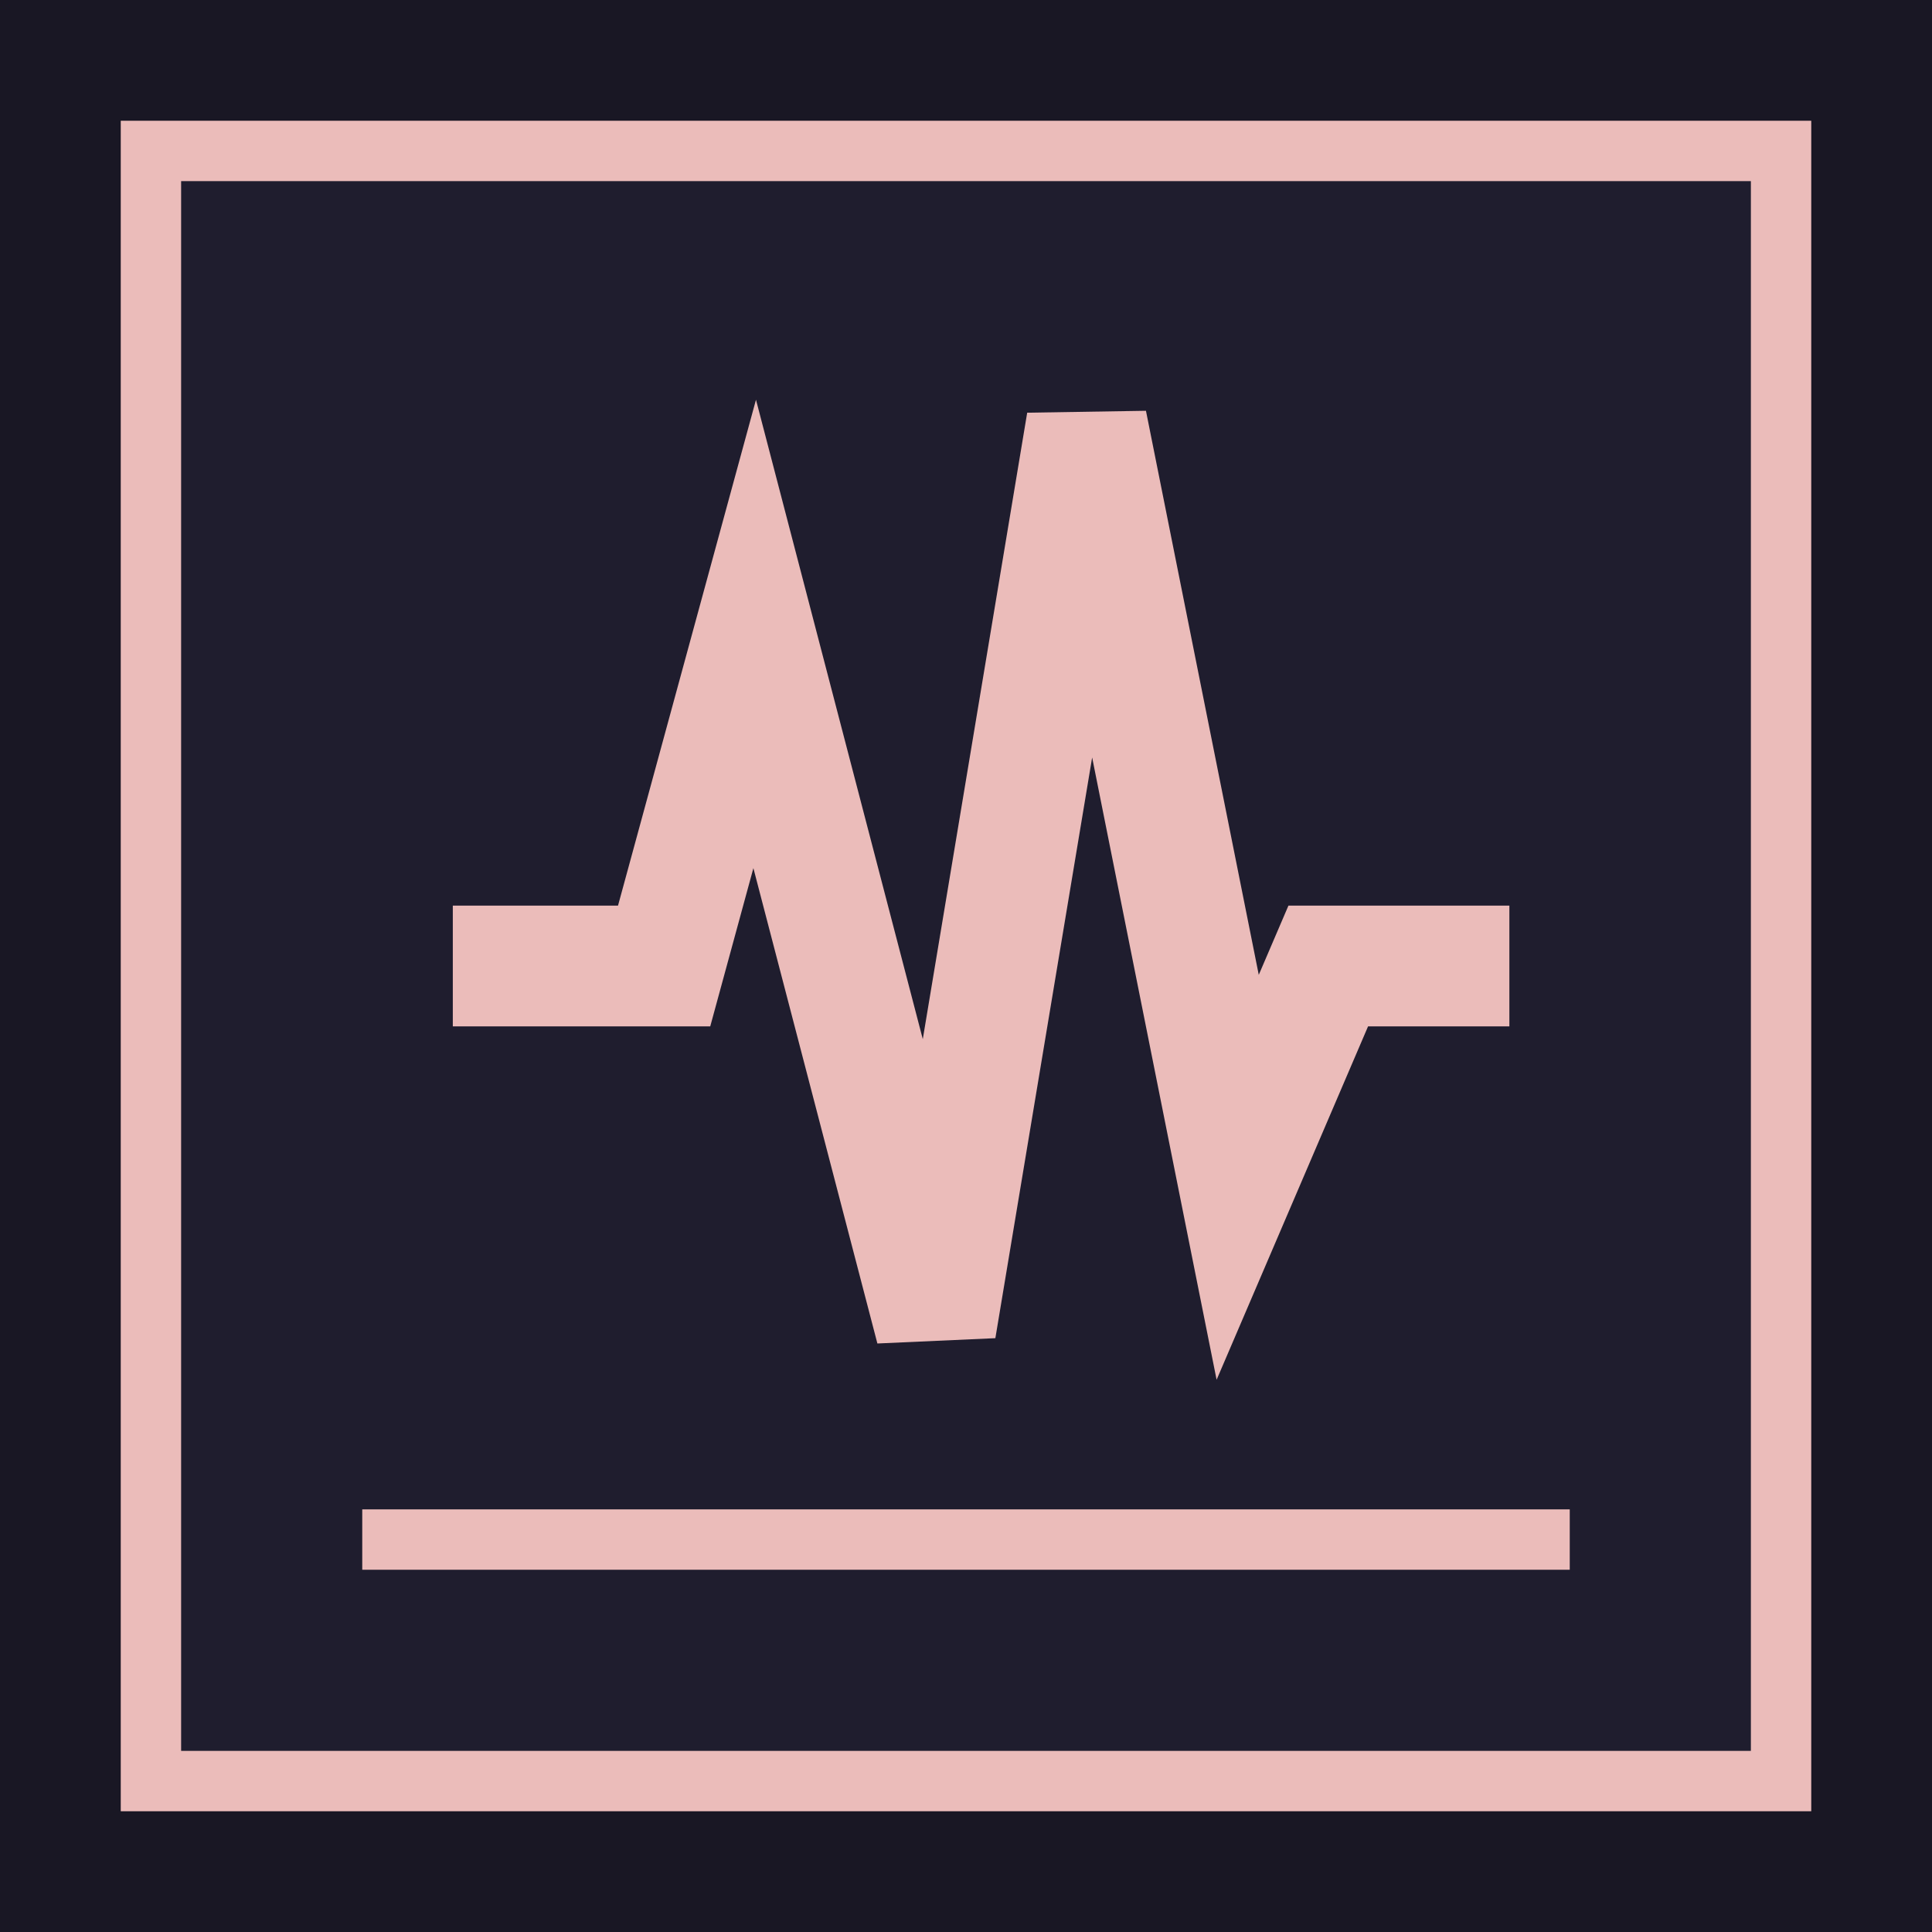
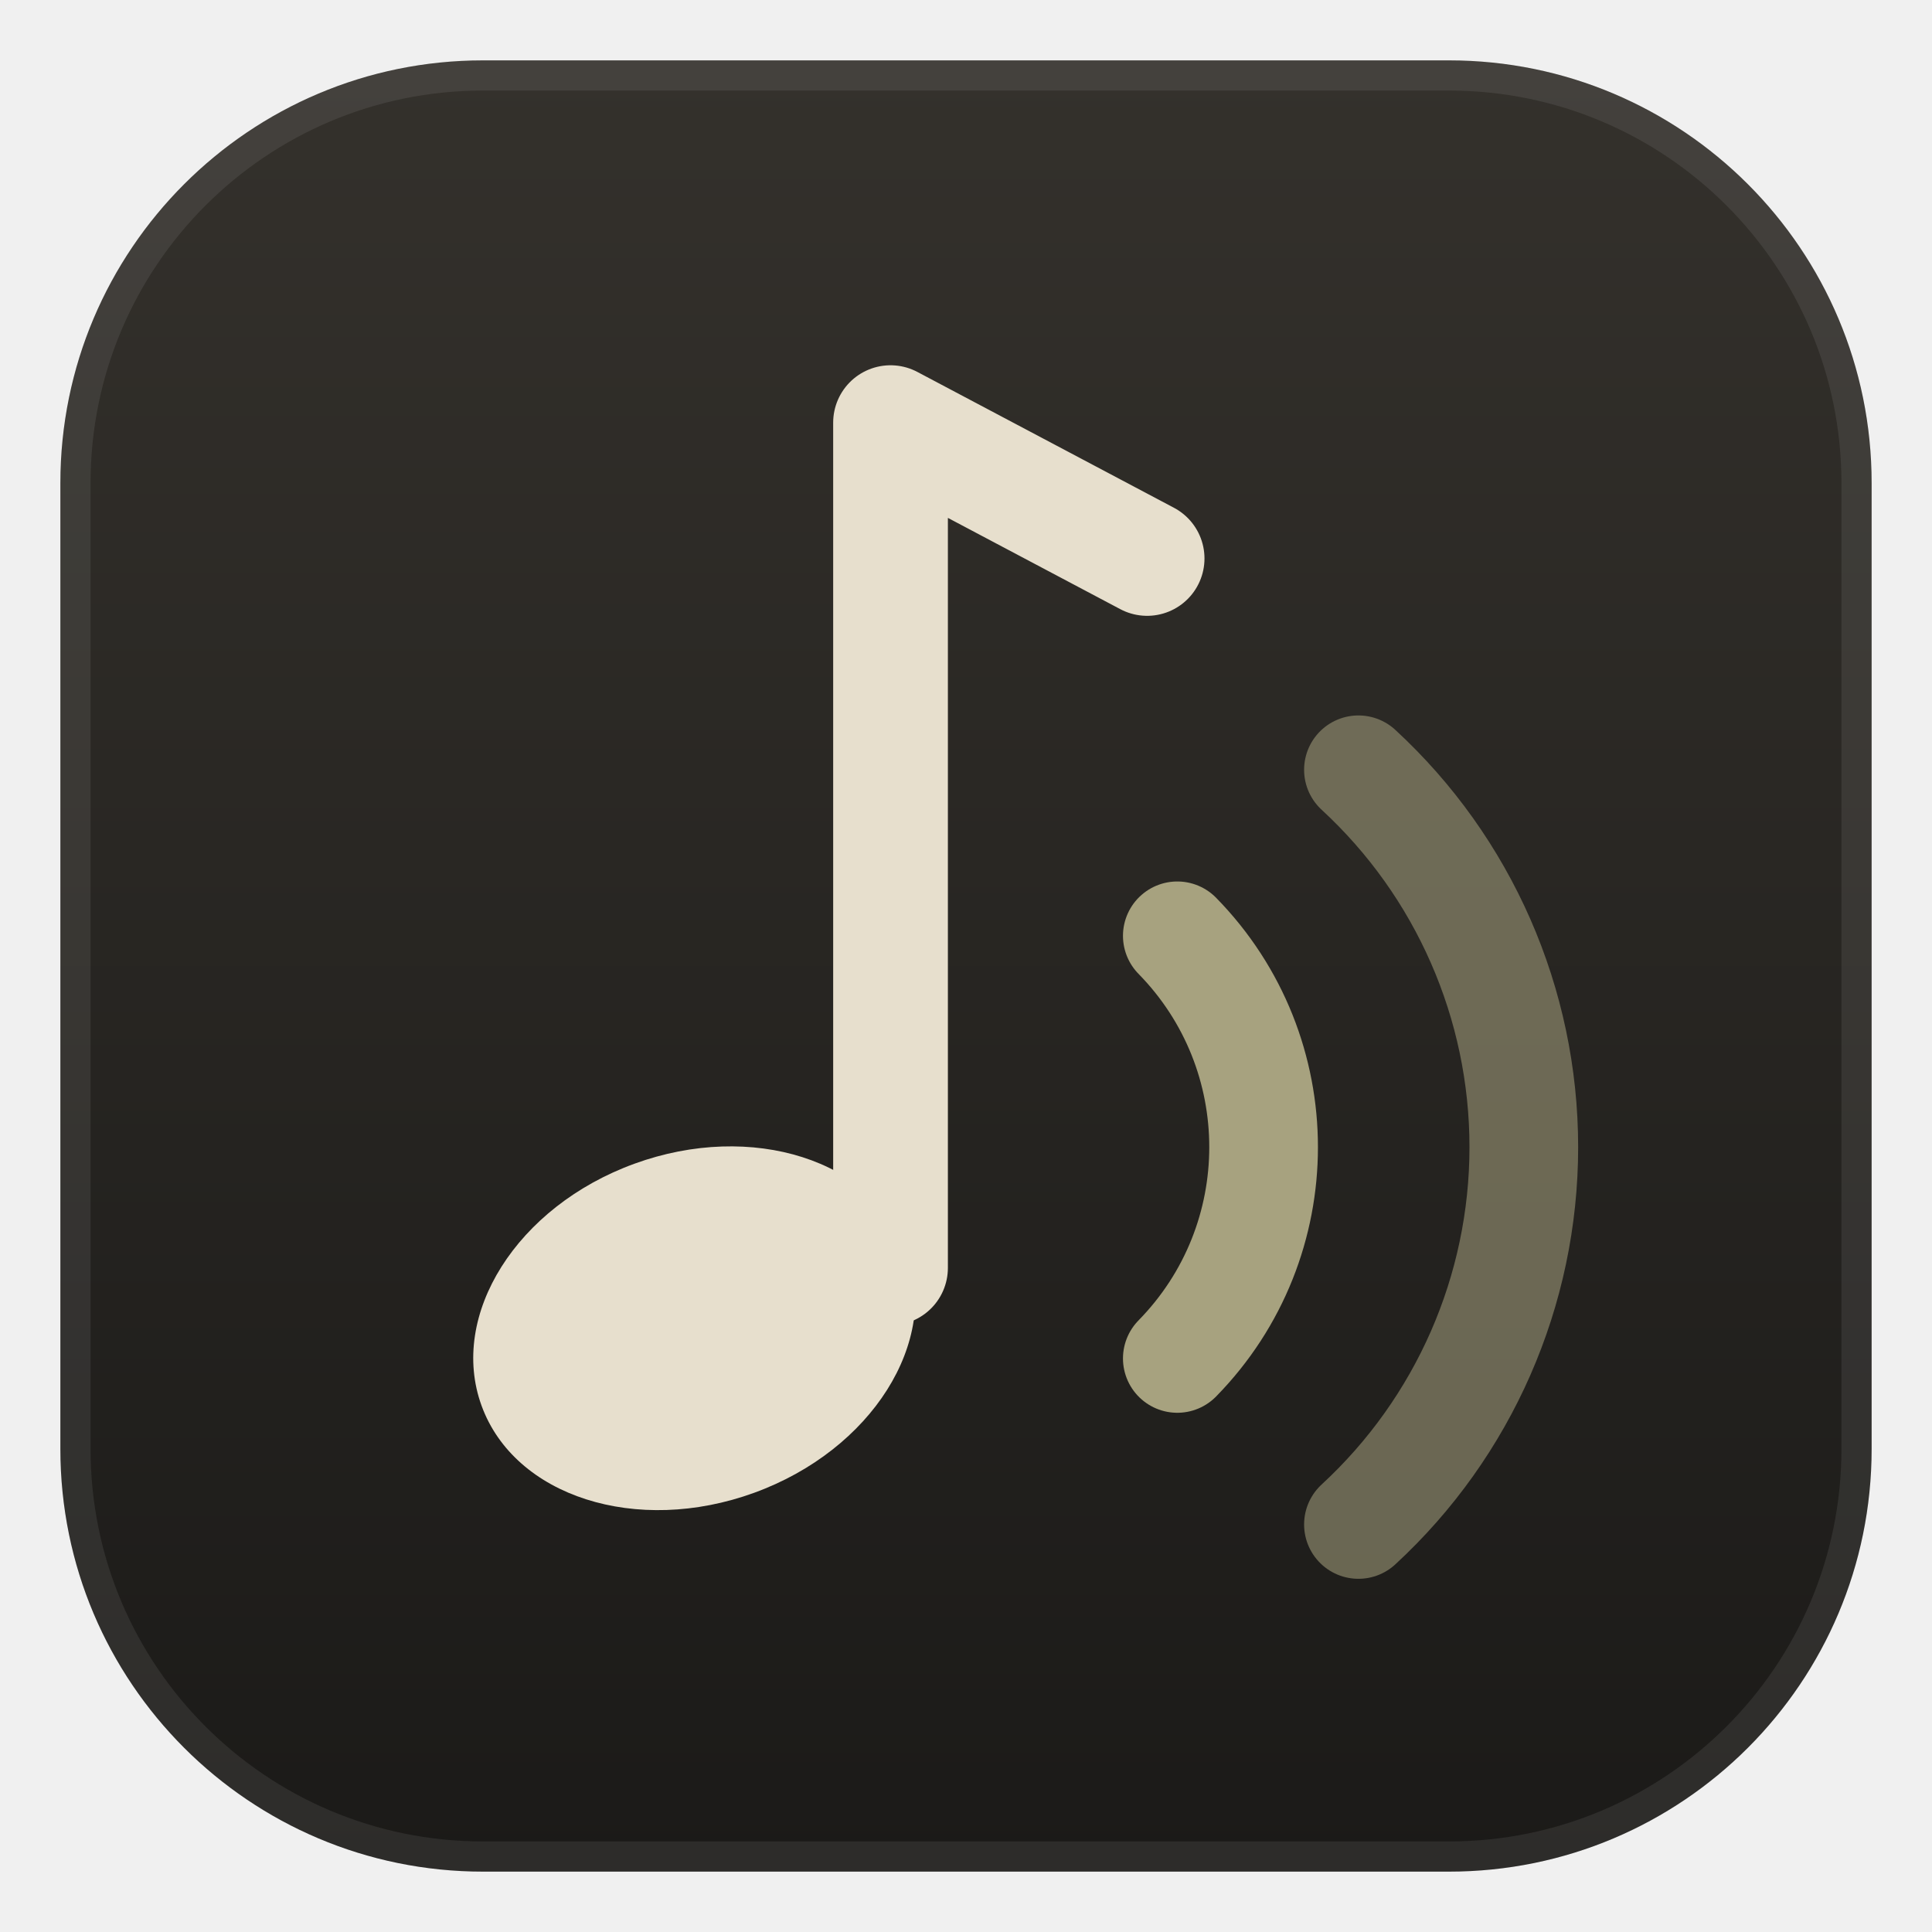
<svg xmlns="http://www.w3.org/2000/svg" viewBox="0 0 64 64">
-   <rect width="64" height="64" fill="#191724" />
-   <path d="M5 5h54v54H5z" fill="#1f1d2e" stroke="#ebbcba" stroke-width="2" />
-   <path d="M17 32h5l3-11 6 23 5-30 5 25 3-7h4" fill="none" stroke="#ebbcba" stroke-width="4" stroke-linecap="square" stroke-linejoin="miter" />
-   <path d="M12 51h40" stroke="#ebbcba" stroke-width="2" />
+   <defs>
+     <linearGradient id="tile" x1="0" y1="0" x2="0" y2="1">
+       <stop offset="0" stop-color="#34312c" />
+       <stop offset="1" stop-color="#1b1a18" />
+     </linearGradient>
+   </defs>
+   <rect x="2" y="2" width="60" height="60" rx="14" fill="url(#tile)" />
+   <rect x="2.5" y="2.5" width="59" height="59" rx="13.5" fill="none" stroke="#ffffff" stroke-opacity="0.08" />
+   <g transform="translate(2 0)">
+     <ellipse cx="21" cy="44" rx="7.5" ry="5.8" transform="rotate(-20 21 44)" fill="#e7dfcd" />
+     <path d="M 27.5 42 V 14 L 36 18.5" fill="none" stroke="#e7dfcd" stroke-width="3.8" stroke-linecap="round" stroke-linejoin="round" />
+     <g fill="none" stroke-linecap="round" stroke-width="3.6">
+       <path d="M 37 31 A 10 10 0 0 1 37 45" stroke="#a7a27f" />
+       <path d="M 43 25.5 A 17 17 0 0 1 43 50.5" stroke="#a7a27f" stroke-opacity="0.55" />
+     </g>
+   </g>
</svg>
